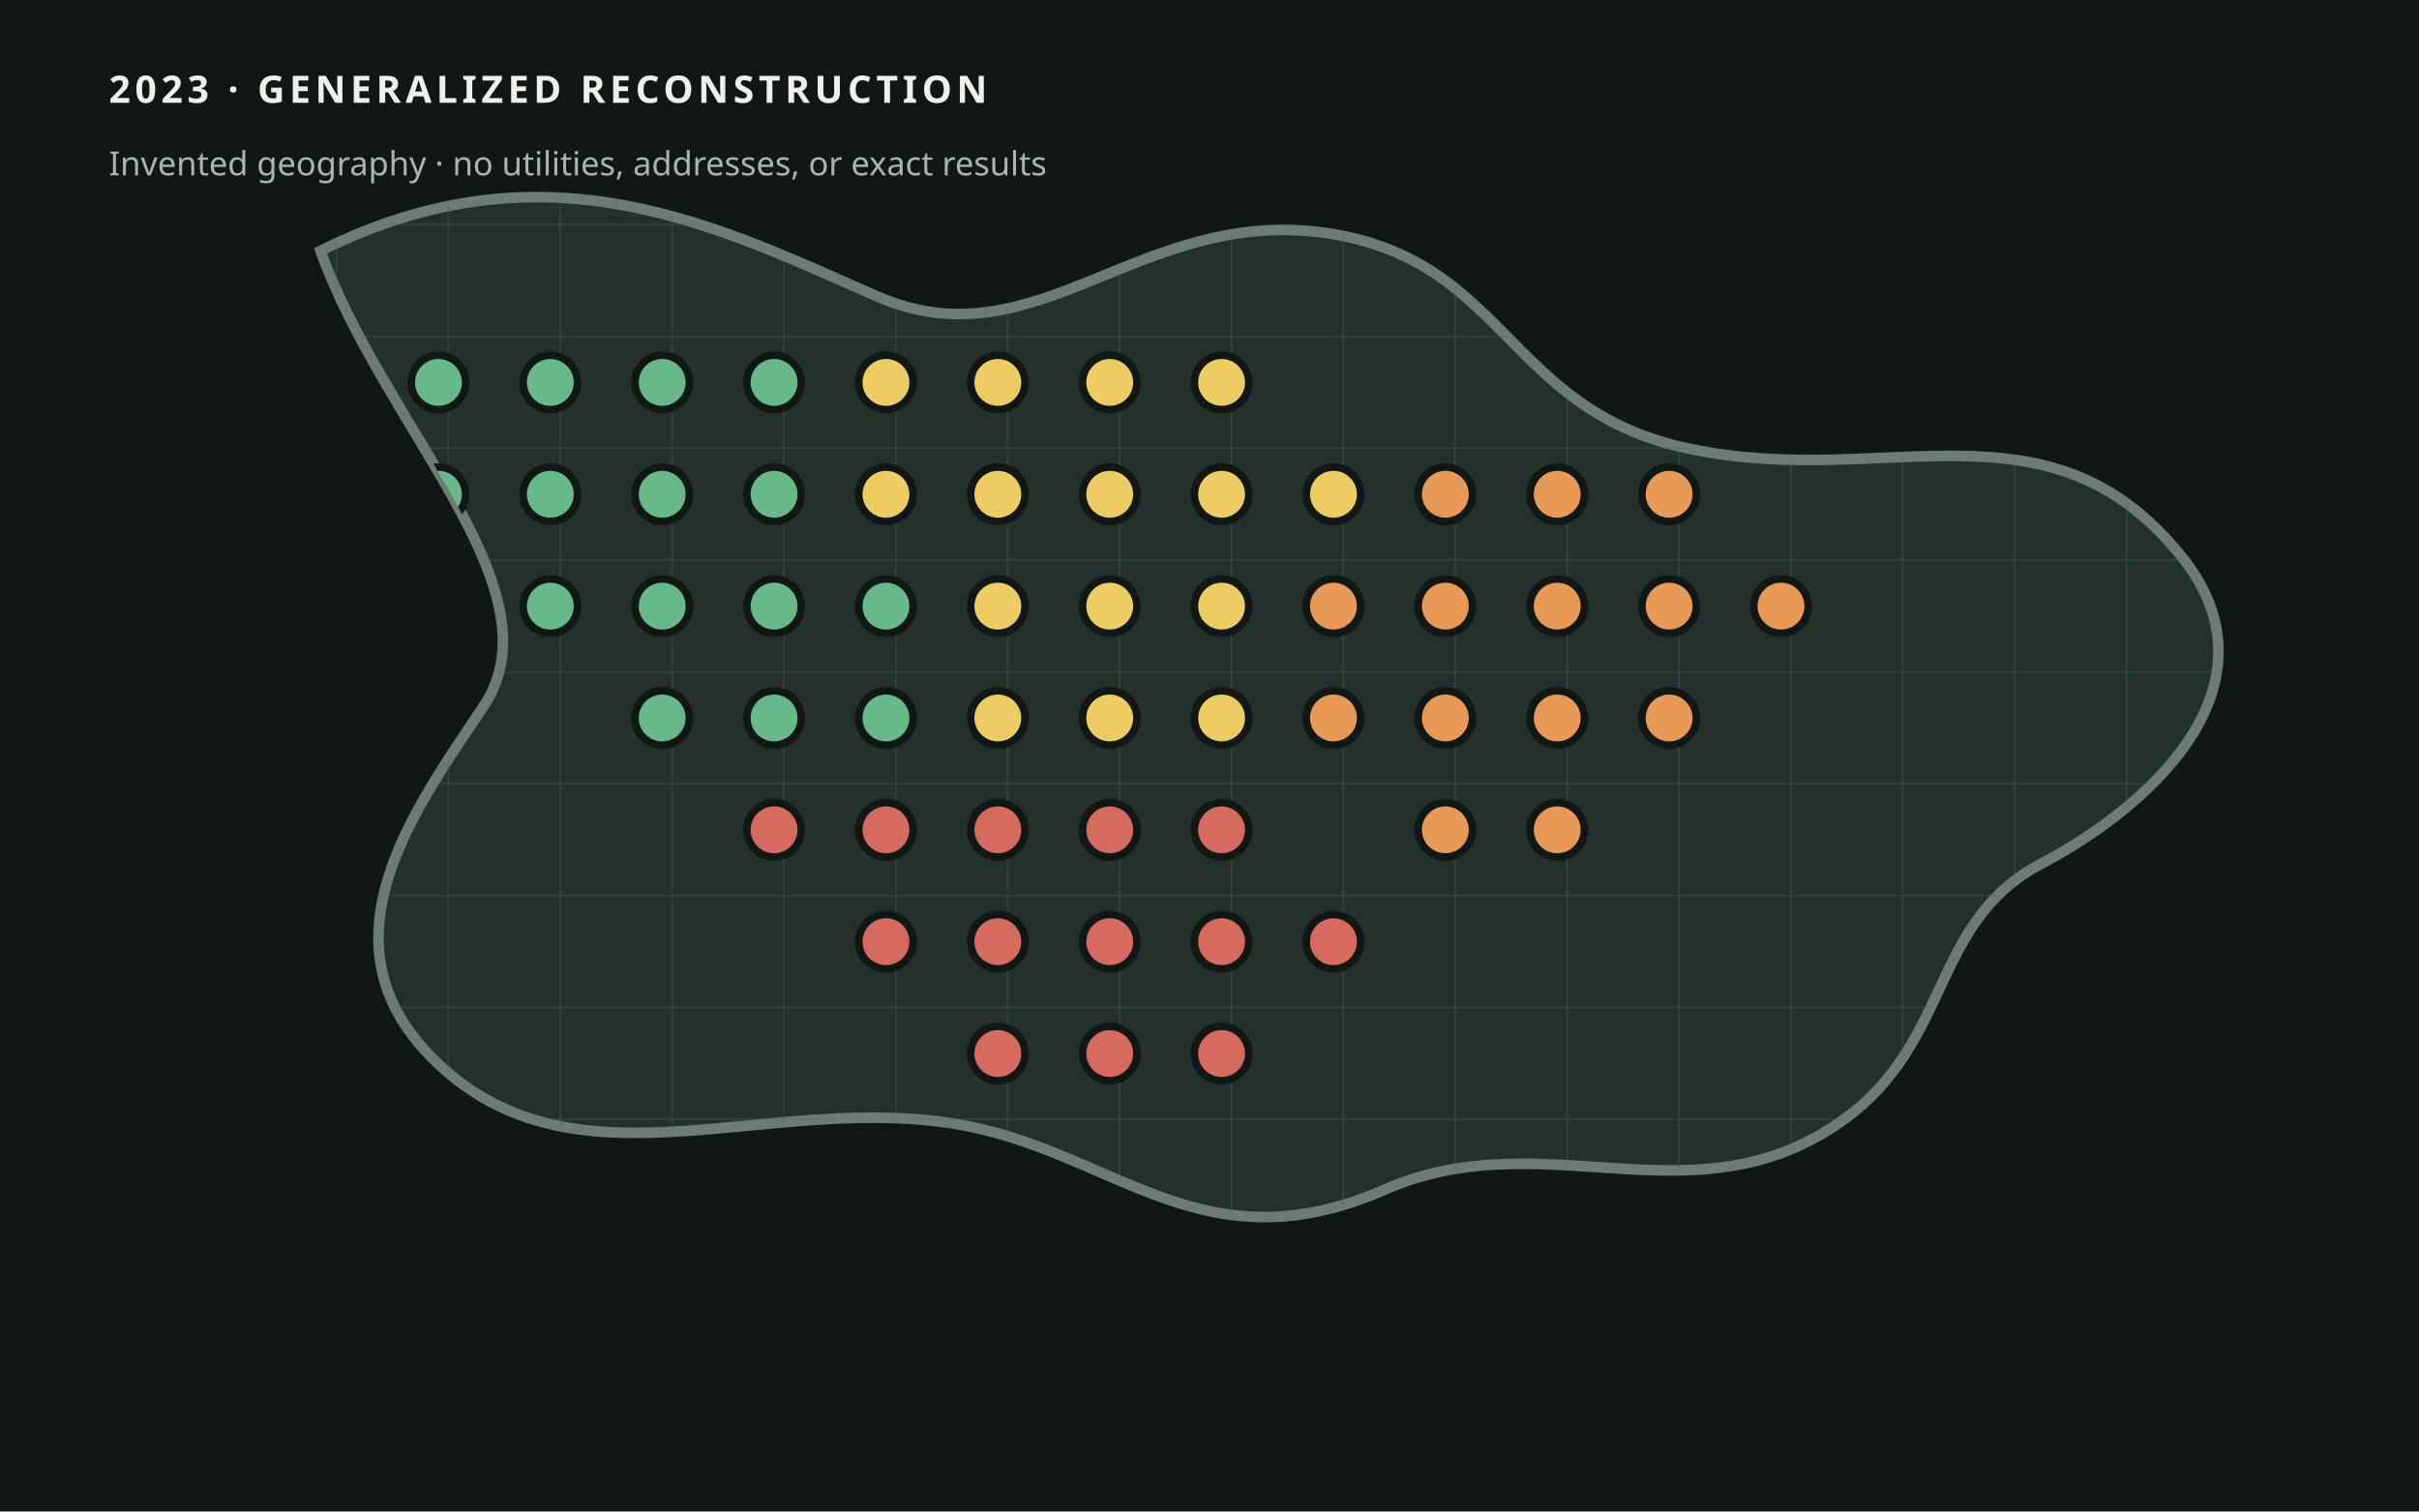
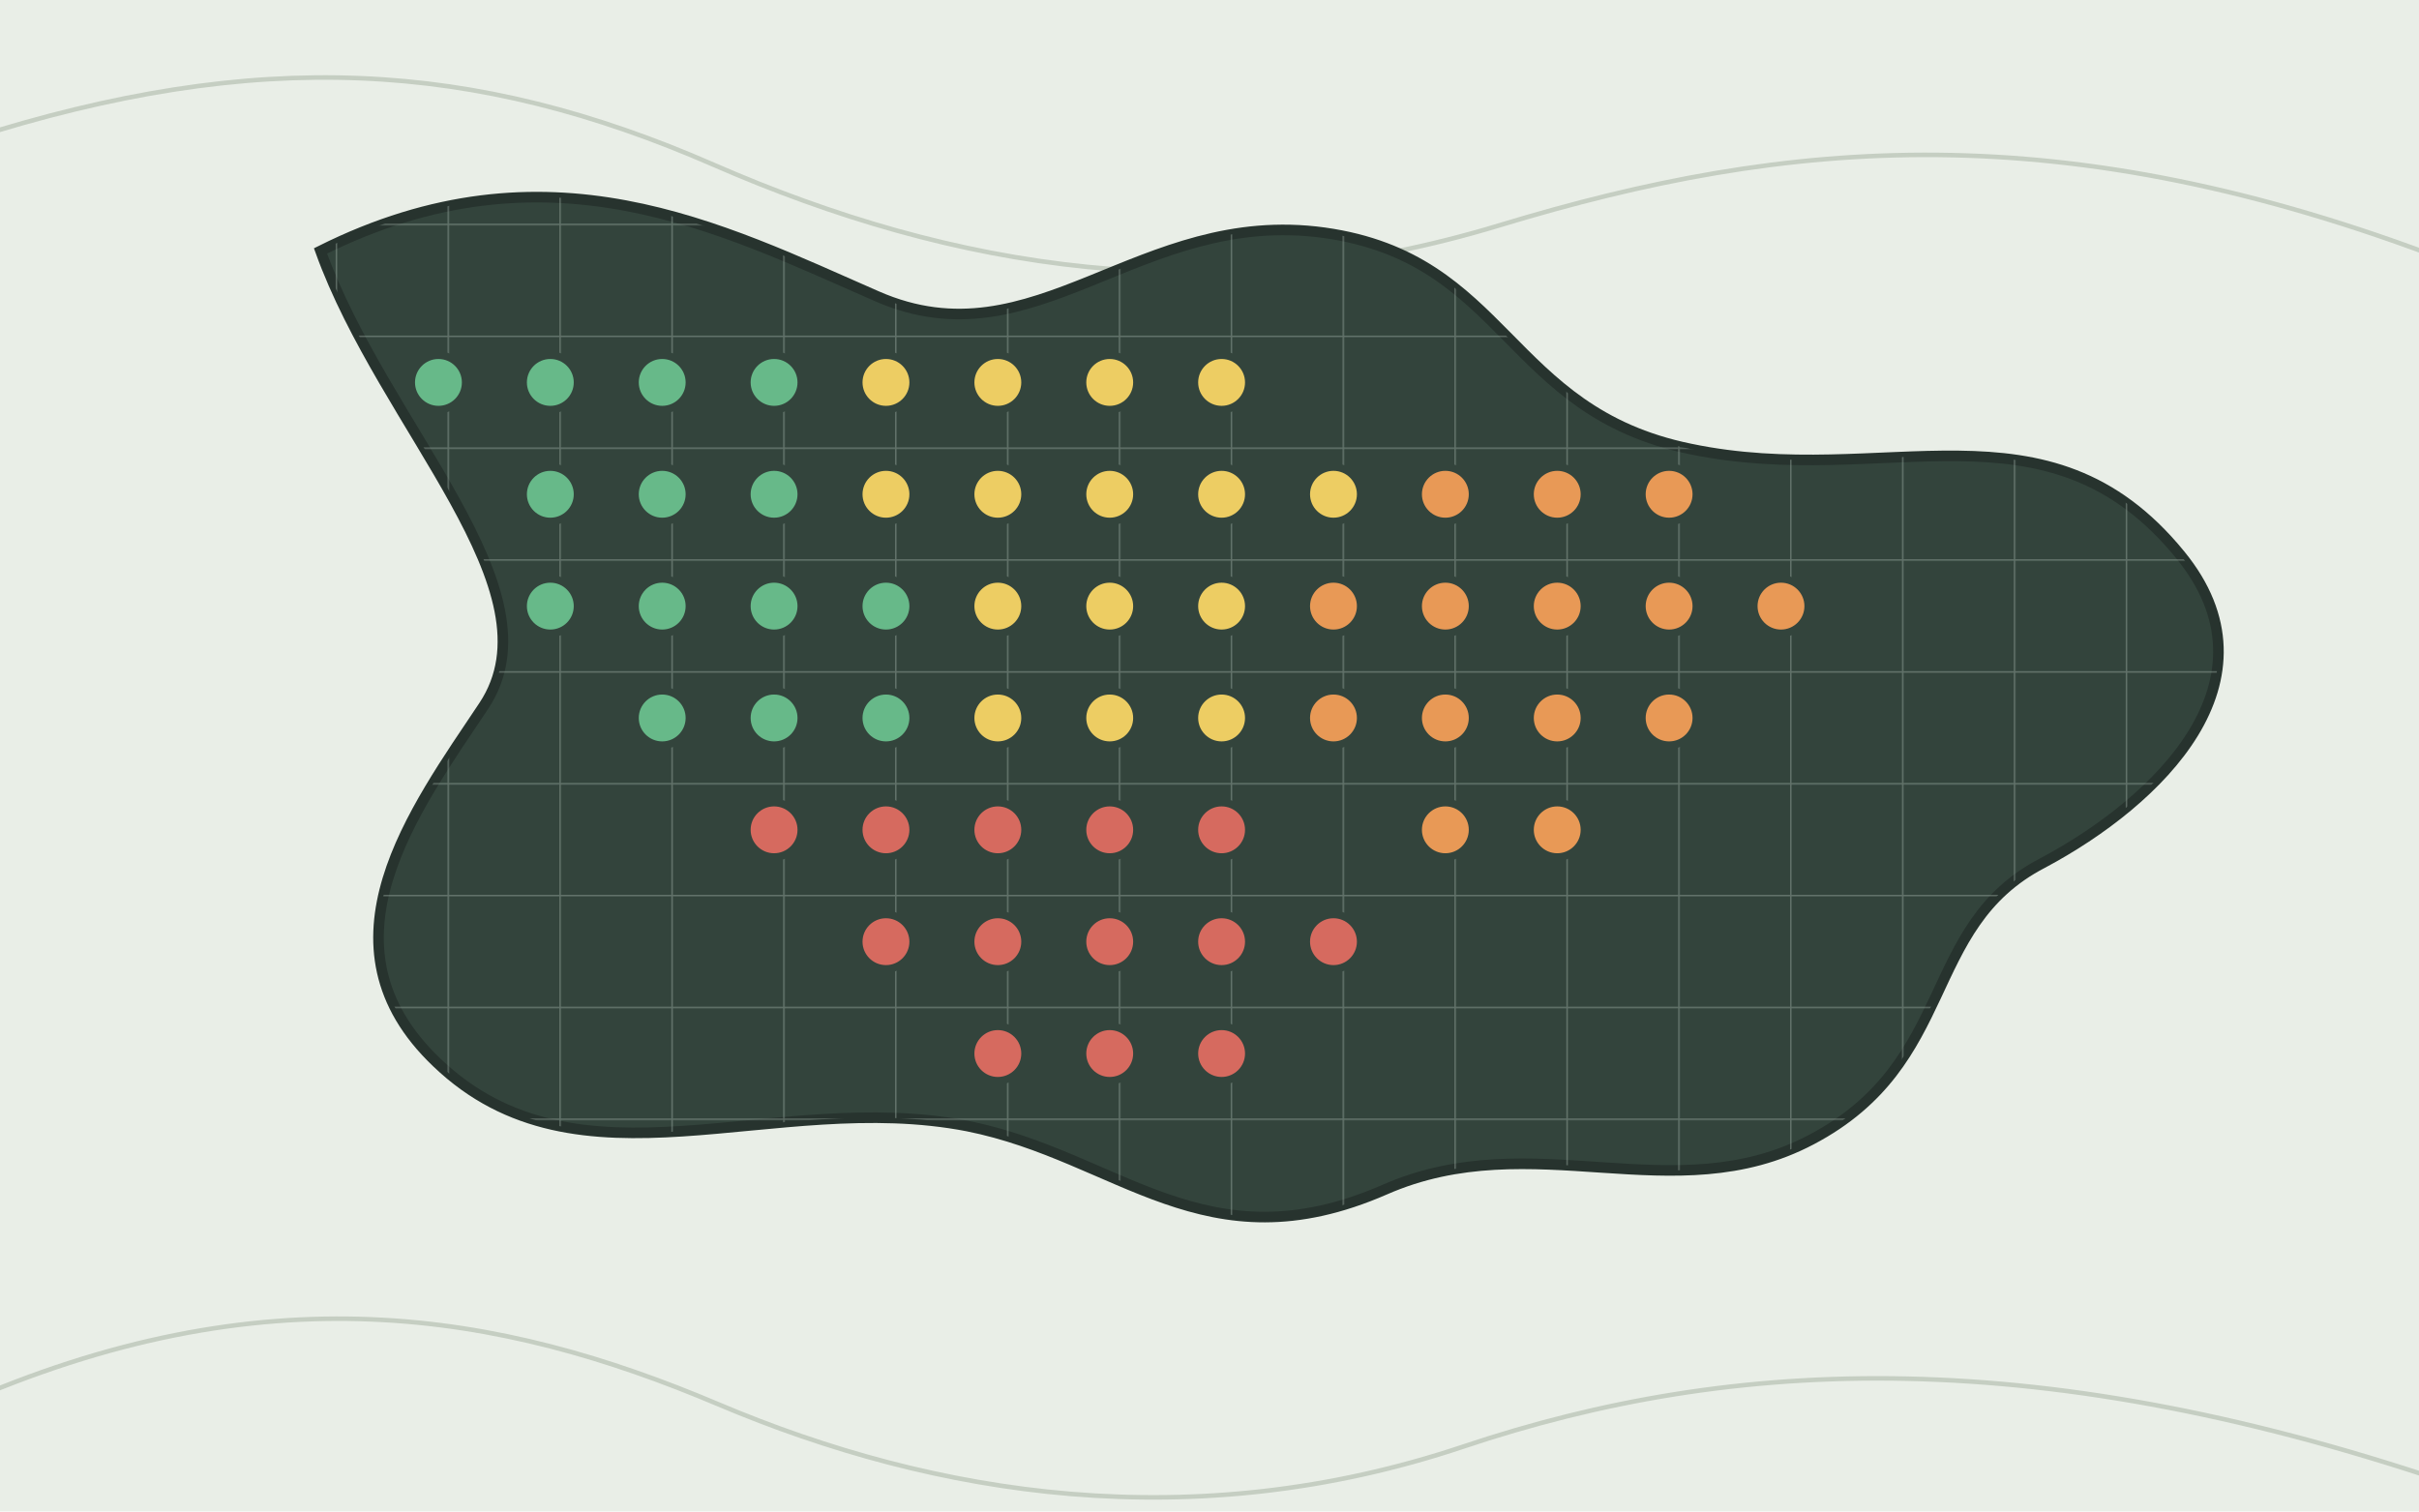
<svg xmlns="http://www.w3.org/2000/svg" width="1600" height="1000" viewBox="0 0 1600 1000" role="img" aria-labelledby="title desc">
  <defs>
    <pattern id="grid" width="74" height="74" patternUnits="userSpaceOnUse">
-       <path d="M74 0H0V74" fill="none" stroke="#51605a" stroke-width="2" opacity=".38" />
+       <path d="M74 0H0V74" fill="none" stroke="#9fb0a6" stroke-width="2" opacity=".42" />
    </pattern>
    <clipPath id="region">
      <path d="M212 166c150-75 265-15 368 30 105 46 173-59 296-42 121 17 120 118 242 143 129 27 236-38 324 70 68 83-14 163-91 204-81 42-56 132-153 183-91 48-184-10-282 33-119 52-176-22-276-42-129-25-257 48-351-42-82-78-15-167 31-236 51-77-66-184-108-301Z" />
    </clipPath>
  </defs>
-   <rect width="1600" height="1000" fill="#101714" />
-   <path d="M212 166c150-75 265-15 368 30 105 46 173-59 296-42 121 17 120 118 242 143 129 27 236-38 324 70 68 83-14 163-91 204-81 42-56 132-153 183-91 48-184-10-282 33-119 52-176-22-276-42-129-25-257 48-351-42-82-78-15-167 31-236 51-77-66-184-108-301Z" fill="#24312b" stroke="#6c7c74" stroke-width="7" />
+   <rect width="1600" height="1000" fill="#e9eee7" />
+   <g fill="none" stroke="#c5cec2" stroke-width="3">
+     <path d="M-20 92c191-61 334-52 492 17s329 98 520 40 373-74 628 24" />
+     <path d="M-28 930c203-90 359-62 503-1s314 88 493 28 383-69 663 28" />
+   </g>
+   <path d="M212 166c150-75 265-15 368 30 105 46 173-59 296-42 121 17 120 118 242 143 129 27 236-38 324 70 68 83-14 163-91 204-81 42-56 132-153 183-91 48-184-10-282 33-119 52-176-22-276-42-129-25-257 48-351-42-82-78-15-167 31-236 51-77-66-184-108-301Z" fill="#33443c" stroke="#27332e" stroke-width="7" />
  <rect x="150" y="105" width="1330" height="760" fill="url(#grid)" clip-path="url(#region)" />
-   <g clip-path="url(#region)" stroke="#101714" stroke-width="5">
+   <g clip-path="url(#region)" stroke="#33443c" stroke-width="5">
    <g fill="#67b989">
      <circle cx="290" cy="253" r="18" />
      <circle cx="364" cy="253" r="18" />
      <circle cx="438" cy="253" r="18" />
      <circle cx="512" cy="253" r="18" />
-       <circle cx="290" cy="327" r="18" />
      <circle cx="364" cy="327" r="18" />
      <circle cx="438" cy="327" r="18" />
      <circle cx="512" cy="327" r="18" />
      <circle cx="364" cy="401" r="18" />
      <circle cx="438" cy="401" r="18" />
      <circle cx="512" cy="401" r="18" />
      <circle cx="586" cy="401" r="18" />
      <circle cx="438" cy="475" r="18" />
      <circle cx="512" cy="475" r="18" />
      <circle cx="586" cy="475" r="18" />
    </g>
    <g fill="#edcd63">
      <circle cx="586" cy="253" r="18" />
      <circle cx="660" cy="253" r="18" />
      <circle cx="734" cy="253" r="18" />
      <circle cx="808" cy="253" r="18" />
      <circle cx="586" cy="327" r="18" />
      <circle cx="660" cy="327" r="18" />
      <circle cx="734" cy="327" r="18" />
      <circle cx="808" cy="327" r="18" />
      <circle cx="882" cy="327" r="18" />
      <circle cx="660" cy="401" r="18" />
      <circle cx="734" cy="401" r="18" />
      <circle cx="808" cy="401" r="18" />
      <circle cx="882" cy="401" r="18" />
      <circle cx="660" cy="475" r="18" />
      <circle cx="734" cy="475" r="18" />
      <circle cx="808" cy="475" r="18" />
    </g>
    <g fill="#e89956">
      <circle cx="956" cy="327" r="18" />
      <circle cx="1030" cy="327" r="18" />
      <circle cx="1104" cy="327" r="18" />
      <circle cx="882" cy="401" r="18" />
      <circle cx="956" cy="401" r="18" />
      <circle cx="1030" cy="401" r="18" />
      <circle cx="1104" cy="401" r="18" />
      <circle cx="1178" cy="401" r="18" />
      <circle cx="882" cy="475" r="18" />
      <circle cx="956" cy="475" r="18" />
      <circle cx="1030" cy="475" r="18" />
      <circle cx="1104" cy="475" r="18" />
      <circle cx="956" cy="549" r="18" />
      <circle cx="1030" cy="549" r="18" />
    </g>
    <g fill="#d66a5f">
      <circle cx="512" cy="549" r="18" />
      <circle cx="586" cy="549" r="18" />
      <circle cx="660" cy="549" r="18" />
      <circle cx="734" cy="549" r="18" />
      <circle cx="808" cy="549" r="18" />
      <circle cx="586" cy="623" r="18" />
      <circle cx="660" cy="623" r="18" />
      <circle cx="734" cy="623" r="18" />
      <circle cx="808" cy="623" r="18" />
      <circle cx="882" cy="623" r="18" />
      <circle cx="660" cy="697" r="18" />
      <circle cx="734" cy="697" r="18" />
      <circle cx="808" cy="697" r="18" />
    </g>
  </g>
-   <g transform="translate(72 68)" font-family="system-ui, sans-serif">
-     <text fill="#eef1e9" font-size="25" font-weight="700" letter-spacing="3">2023 · GENERALIZED RECONSTRUCTION</text>
-     <text y="48" fill="#a9b6af" font-size="22">Invented geography · no utilities, addresses, or exact results</text>
-   </g>
</svg>
